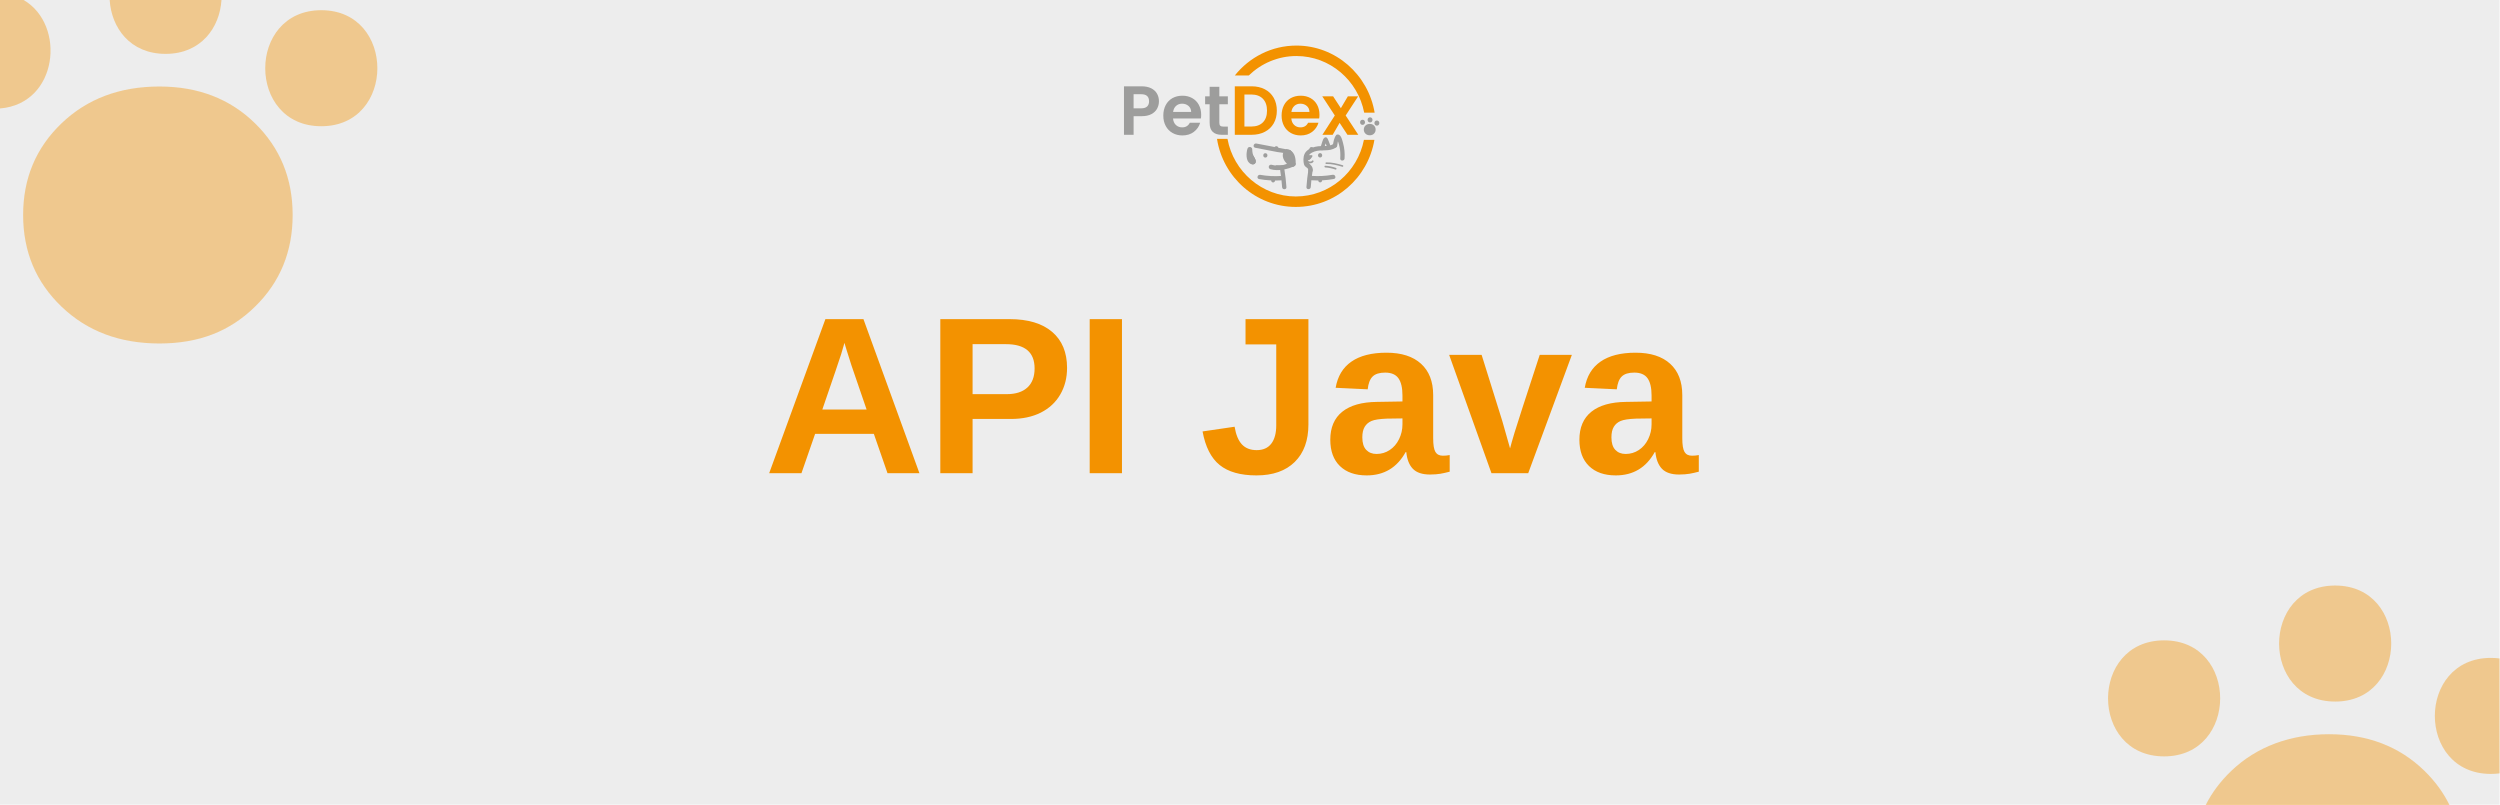
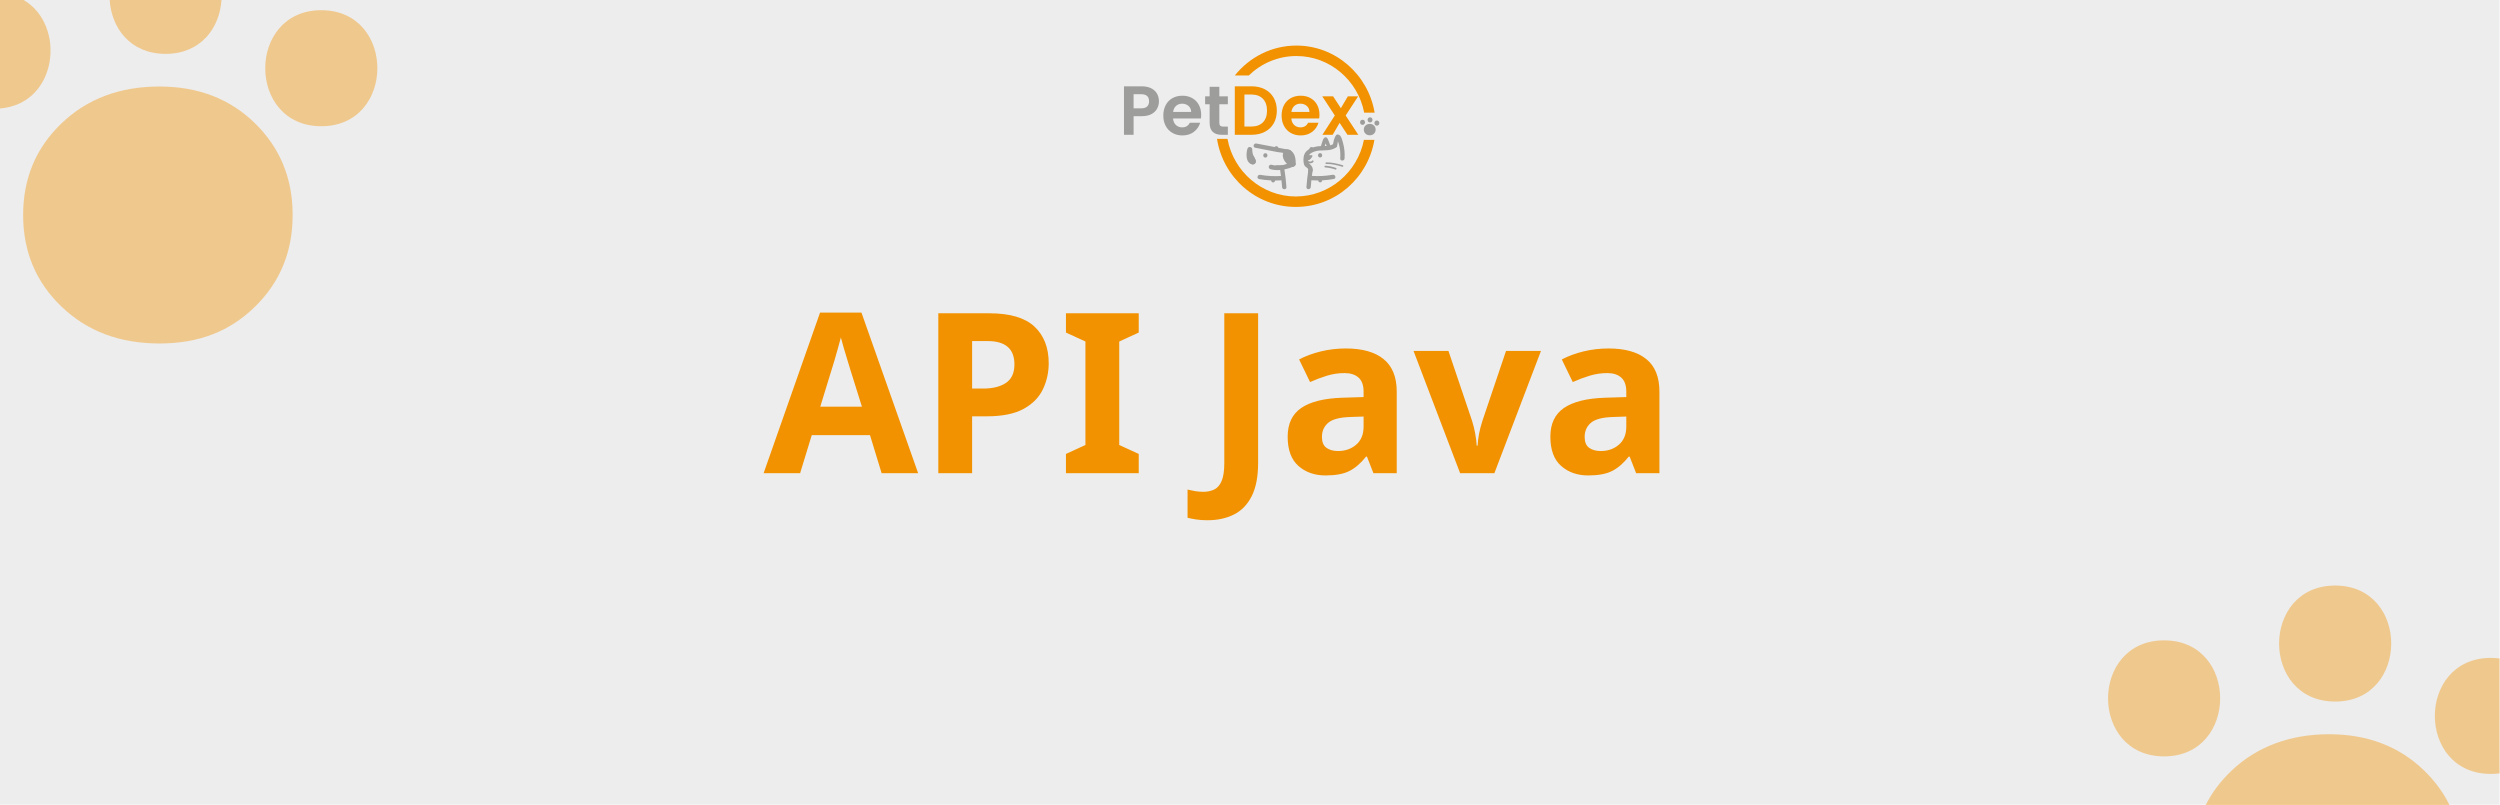
<svg xmlns="http://www.w3.org/2000/svg" id="Camada_1" data-name="Camada 1" viewBox="0 0 1920 618">
  <defs>
    <style>
      .cls-1, .cls-2, .cls-3 {
        fill: #f39200;
      }

      .cls-2 {
-         font-family: Arial, Roboto, Poppins-SemiBold, Poppins;
+         font-family: Poppins-SemiBold;
        font-size: 172px;
        font-weight: 600;
      }

      .cls-4 {
        fill: #9d9d9c;
      }

      .cls-3 {
        opacity: .4;
      }

      .cls-5 {
        fill: #ededed;
      }
    </style>
  </defs>
  <rect class="cls-5" width="1919.67" height="618" />
  <g>
    <path class="cls-1" d="m959.05,57.98c9.53-9.25,22.42-14.95,36.61-14.95,25.74,0,47.24,18.73,52.04,43.48h8.02c-4.9-29.2-29.96-51.51-60.06-51.51-19.09,0-36.15,8.97-47.33,22.98h10.72Z" />
    <path class="cls-1" d="m1047.49,107.41c-4.83,24.75-26.45,43.48-52.32,43.48s-47.91-19.11-52.45-44.22h-8.06c4.62,29.57,29.99,52.25,60.51,52.25s55.45-22.3,60.38-51.51h-8.06Z" />
    <path class="cls-4" d="m888.68,83.41c-.93,1.74-2.39,3.15-4.38,4.22-1.99,1.07-4.49,1.6-7.52,1.6h-6.17v14.3h-7.39v-37.24h13.56c2.85,0,5.28.5,7.28,1.49,2,1,3.51,2.37,4.51,4.11,1,1.74,1.5,3.72,1.5,5.92,0,1.99-.47,3.86-1.4,5.6Zm-7.68-1.63c.98-.94,1.48-2.27,1.48-3.98,0-3.63-2-5.44-6.02-5.44h-5.86v10.83h5.86c2.04,0,3.55-.47,4.54-1.41Z" />
    <path class="cls-4" d="m922.26,90.99h-21.37c.18,2.13.91,3.81,2.22,5.02,1.3,1.21,2.9,1.81,4.8,1.81,2.74,0,4.7-1.19,5.86-3.57h7.97c-.84,2.85-2.46,5.18-4.85,7.02-2.39,1.83-5.33,2.75-8.81,2.75-2.81,0-5.34-.63-7.57-1.89-2.23-1.26-3.98-3.05-5.22-5.36-1.25-2.31-1.87-4.98-1.87-8s.62-5.74,1.85-8.06c1.23-2.31,2.95-4.09,5.17-5.34,2.22-1.24,4.77-1.87,7.65-1.87s5.27.61,7.47,1.81c2.2,1.21,3.9,2.93,5.12,5.15,1.21,2.22,1.82,4.78,1.82,7.66,0,1.07-.07,2.03-.21,2.88Zm-7.44-5.01c-.04-1.92-.72-3.46-2.06-4.62-1.34-1.16-2.97-1.73-4.91-1.73-1.83,0-3.37.56-4.62,1.68s-2.01,2.68-2.29,4.67h13.88Z" />
    <path class="cls-4" d="m936.45,80.1v14.3c0,1,.24,1.72.71,2.16.48.45,1.27.67,2.4.67h3.43v6.3h-4.64c-6.23,0-9.34-3.06-9.34-9.18v-14.25h-3.48v-6.14h3.48v-7.31h7.44v7.31h6.54v6.14h-6.54Z" />
    <path class="cls-1" d="m971.4,68.58c2.94,1.53,5.21,3.71,6.81,6.54,1.6,2.83,2.4,6.11,2.4,9.84s-.8,7-2.4,9.79c-1.6,2.79-3.87,4.95-6.81,6.48-2.94,1.53-6.34,2.29-10.21,2.29h-12.87v-37.24h12.87c3.87,0,7.27.76,10.21,2.29Zm-1.5,25.4c2.11-2.13,3.17-5.14,3.17-9.02s-1.06-6.91-3.17-9.1c-2.11-2.19-5.1-3.28-8.97-3.28h-5.22v24.6h5.22c3.87,0,6.86-1.07,8.97-3.2Z" />
    <path class="cls-1" d="m1013.11,90.99h-21.37c.18,2.13.91,3.81,2.22,5.02,1.3,1.21,2.9,1.81,4.8,1.81,2.74,0,4.7-1.19,5.86-3.57h7.97c-.84,2.85-2.46,5.18-4.85,7.02-2.39,1.83-5.33,2.75-8.81,2.75-2.81,0-5.34-.63-7.57-1.89-2.23-1.26-3.98-3.05-5.22-5.36-1.25-2.31-1.87-4.98-1.87-8s.62-5.74,1.85-8.06c1.23-2.31,2.95-4.09,5.17-5.34,2.22-1.24,4.77-1.87,7.65-1.87s5.27.61,7.47,1.81c2.2,1.21,3.9,2.93,5.12,5.15,1.21,2.22,1.82,4.78,1.82,7.66,0,1.07-.07,2.03-.21,2.88Zm-7.44-5.01c-.04-1.92-.72-3.46-2.06-4.62-1.34-1.16-2.97-1.73-4.91-1.73-1.83,0-3.37.56-4.62,1.68-1.25,1.12-2.01,2.68-2.3,4.67h13.88Z" />
    <path class="cls-1" d="m1034.85,103.53l-6.02-9.18-5.33,9.18h-7.91l9.55-14.83-9.66-14.73h8.34l5.96,9.12,5.38-9.12h7.91l-9.6,14.73,9.71,14.83h-8.34Z" />
    <path class="cls-4" d="m1048.69,102.65c-.86-.84-1.29-1.88-1.29-3.12s.43-2.29,1.29-3.12c.86-.84,1.96-1.25,3.3-1.25s2.37.42,3.22,1.25c.84.84,1.27,1.88,1.27,3.12s-.42,2.29-1.27,3.12c-.84.84-1.92,1.25-3.22,1.25s-2.44-.42-3.3-1.25Z" />
    <g>
      <path class="cls-4" d="m1046.44,95.91c2.51,0,2.52-3.95,0-3.95s-2.52,3.95,0,3.95h0Z" />
      <path class="cls-4" d="m1052.2,94.04c2.51,0,2.52-3.95,0-3.95s-2.52,3.95,0,3.95h0Z" />
      <path class="cls-4" d="m1057.44,96.5c2.51,0,2.52-3.95,0-3.95s-2.52,3.95,0,3.95h0Z" />
    </g>
    <g>
      <g>
        <path class="cls-4" d="m1013.84,120.96c2.14,0,2.14-3.36,0-3.36s-2.14,3.36,0,3.36h0Z" />
        <path class="cls-4" d="m1004.91,130c-.73,4.53-1.26,9.08-1.57,13.66-.15,2.16,3.18,2.15,3.33,0,.29-4.28.77-8.53,1.45-12.77.34-2.12-2.86-3.03-3.21-.89h0Z" />
        <path class="cls-4" d="m1007.23,138.44c5.78.39,11.47.04,17.17-.98,2.1-.38,1.21-3.62-.88-3.24-5.4.96-10.81,1.22-16.28.86-2.14-.14-2.13,3.22,0,3.36h0Z" />
        <path class="cls-4" d="m1032.63,121.71c.25-3.95-.07-7.9-1.14-11.72-.56-1.99-1.29-6.06-3.65-6.68-.54-.14-1.24-.02-1.62.43-1.61,1.96-2.13,4.99-2.48,7.44-.3,2.12,2.9,3.03,3.21.89.23-1.64.53-4.63,1.62-5.96l-1.62.43c-.81-.77-.68-.28.4,1.49l.41,1.13c.45,1.32.81,2.68,1.08,4.05.56,2.83.65,5.63.46,8.5-.14,2.16,3.19,2.15,3.33,0h0Z" />
        <path class="cls-4" d="m1021.69,111.67c-.38-1.08-.78-2.15-1.23-3.2-.37-.87-.69-1.93-1.36-2.62-.43-.45-1.19-.55-1.72-.22-1.06.64-1.46,1.97-1.83,3.1-.53,1.62-1.02,3.25-1.54,4.88-.56,1.77,2.19,2.52,2.74.76.37-1.17.74-2.35,1.11-3.52.16-.52.57-2.5.95-2.73l-1.72-.22c.46.48.77,1.69,1.01,2.27.3.75.58,1.52.85,2.28.6,1.73,3.35.99,2.74-.76h0Z" />
        <path class="cls-4" d="m1024.23,110.44c-3.63,2.5-7.78,1.4-11.87,1.89-3.26.39-7.07,1.59-9.32,4.15-1.89,2.15-2.22,5.18-1.9,7.94.13,1.11.32,2.17,1.01,3.09.94,1.25,2.85,1.41,2.61,3.5-.24,2.15,3.08,2.13,3.33,0,.23-2.07-.28-3.02-1.59-4.42-1.49-1.59-2.38-2.6-2.06-4.87.43-3.02,2.22-4.31,4.92-5.3,5.5-2,11.44.42,16.53-3.08,1.76-1.21.1-4.13-1.68-2.9h0Z" />
        <path class="cls-4" d="m1004.96,122.73c2.14,0,2.14-3.36,0-3.36s-2.14,3.36,0,3.36h0Z" />
        <path class="cls-4" d="m1007.23,116.29c2.14,0,2.14-3.36,0-3.36s-2.14,3.36,0,3.36h0Z" />
        <path class="cls-4" d="m1004.33,123.3c1.53-.57,2.84-1.71,3.57-3.2.2-.4-.04-.9-.51-.9-.99,0-1.98,0-2.97-.01-.31,0-.61.28-.59.6s.26.6.59.6c.99,0,1.98,0,2.97.01l-.51-.9c-.16.33-.35.64-.56.93.05-.07.02-.03-.01.02-.03.03-.05.06-.08.1-.06.07-.12.14-.18.21-.12.13-.25.26-.38.39-.07.06-.13.12-.2.18-.03.03-.06.05-.1.08-.05.05.07-.05-.02.01-.15.11-.29.21-.45.31s-.31.18-.47.26c-.07.04-.15.07-.22.1.13-.06-.02,0-.04.02-.05.02-.09.04-.14.05-.29.11-.52.41-.41.74.09.29.42.54.73.42h0Z" />
        <path class="cls-4" d="m1003.22,123.15c.12,1.45.94,1.92,2.28,2.18,1.25.25,2.54,0,3.24-1.16.45-.74-.7-1.41-1.14-.68-.37.62-1.1.66-1.74.55s-1.25-.17-1.31-.89c-.07-.85-1.4-.86-1.33,0h0Z" />
        <path class="cls-4" d="m1018.55,125.94c4.26-.12,8.31.97,12.36,2.14.76.22,1.08-.98.33-1.19-4.17-1.2-8.32-2.31-12.69-2.18-.79.02-.79,1.26,0,1.24h0Z" />
        <path class="cls-4" d="m1013.89,140.07c1.96,0,1.97-3.09,0-3.09s-1.97,3.09,0,3.09h0Z" />
        <path class="cls-4" d="m1025.99,128.93c-2.65-.93-5.37-1.48-8.17-1.67-.85-.06-.85,1.28,0,1.34,2.68.18,5.28.73,7.82,1.62.81.28,1.15-1.01.35-1.29h0Z" />
      </g>
      <g>
        <path class="cls-4" d="m963.98,113.48c5.73,1.11,11.47,2.22,17.2,3.32,2.18.42,7.14.46,8.49,2.54,1.04,1.6,1.01,5.63,1.34,7.55.25-.63.51-1.27.76-1.9-3.64,1.63-7.26,2.29-11.23,2.19-2.14-.05-2.14,3.31,0,3.36,4.56.11,8.74-.79,12.91-2.65.71-.32.88-1.22.76-1.9-.46-2.68-.44-6.44-1.82-8.83-1.11-1.92-3.09-2.19-5.1-2.6-7.46-1.53-14.96-2.89-22.44-4.34-2.09-.4-2.99,2.84-.88,3.24h0Z" />
        <path class="cls-4" d="m971.79,121.02c2.14,0,2.14-3.36,0-3.36s-2.14,3.36,0,3.36h0Z" />
        <path class="cls-4" d="m991,123.87c-.91-1.03-3.33-3.52-2.36-5.12-.48.28-.96.56-1.44.83-.58-.23-.66-.11-.24.36l.24.45c.28.56.53,1.13.8,1.7.52,1.12,1.04,2.24,1.55,3.36.91,1.96,3.77.25,2.87-1.7s-1.66-3.92-2.71-5.74c-.74-1.27-2.26-2.64-3.68-1.31-1.19,1.12-.95,3.44-.49,4.82.61,1.83,1.86,3.3,3.11,4.71,1.43,1.62,3.78-.77,2.35-2.38h0Z" />
        <path class="cls-4" d="m958.39,114.71c0,2.7.62,5.27,1.81,7.68.95,1.94,3.82.24,2.87-1.7-.93-1.88-1.36-3.89-1.35-5.99s-3.32-2.17-3.33,0h0Z" />
        <path class="cls-4" d="m989.12,118.19c2.72,1.58,2.69,5.05,2.71,7.84.01,2.16,3.34,2.17,3.33,0-.03-4.08-.51-8.51-4.36-10.75-1.86-1.08-3.54,1.82-1.68,2.9h0Z" />
        <path class="cls-4" d="m958.07,114.15c-1.01,3.17-1.35,8.87,1.56,11.16,1,.79,2.76,1.39,3.89.48,1.53-1.24.18-3.3-.39-4.67l-2.61,2.04.11-.11c.23,2.13,3.56,2.15,3.33,0-.1-.94-.32-1.66-1.08-2.27-1.52-1.21-3.36.24-2.61,2.04.03.06.52,1.53.65,1.2l1.16-1.17c-1.85.63-1.01-7.12-.79-7.81.66-2.07-2.55-2.95-3.21-.89h0Z" />
        <path class="cls-4" d="m983.2,130.95c.69,4.24,1.16,8.49,1.45,12.77.14,2.15,3.47,2.16,3.33,0-.31-4.58-.84-9.13-1.57-13.66-.35-2.13-3.55-1.23-3.21.89h0Z" />
        <path class="cls-4" d="m984.12,135.13c-5.47.37-10.88.1-16.28-.86-2.09-.37-2.99,2.87-.88,3.24,5.7,1.02,11.39,1.37,17.17.98,2.12-.14,2.14-3.51,0-3.36h0Z" />
        <path class="cls-4" d="m980.21,115.64c2.14,0,2.14-3.36,0-3.36s-2.14,3.36,0,3.36h0Z" />
        <path class="cls-4" d="m980.44,127.11c-.69,0-1.38-.05-2.06-.14l.46.06c-.76-.11-1.52-.27-2.26-.49-.87-.26-1.93.31-2.14,1.23s.28,1.88,1.21,2.16c1.54.46,3.17.69,4.78.7.44,0,.91-.2,1.23-.51s.53-.8.51-1.24c-.04-.95-.76-1.75-1.74-1.76h0Z" />
        <path class="cls-4" d="m977.75,140.12c1.96,0,1.97-3.09,0-3.09s-1.97,3.09,0,3.09h0Z" />
        <path class="cls-4" d="m959.77,121.45c.57,1.18.93,2.43,1.46,3.62.49,1.09,2.39,1.11,2.87,0,.68-1.58-.16-3.43-1.54-4.33-1.8-1.18-3.47,1.73-1.68,2.9-.09-.06.08.15.09.17.04.08.09.53.1.26l.23-.85-.07.15h2.87c-.2-.44-.34-1.09-.54-1.59-.28-.69-.6-1.36-.92-2.03-.4-.82-1.54-1.04-2.28-.6-.82.49-.99,1.48-.6,2.3h0Z" />
        <path class="cls-4" d="m964.05,122.6c-.24-.71-.52-1.36-1.01-1.93-.41-.47-.94-.83-1.46-1.16-.73-.47-1.87-.18-2.28.6-.44.83-.19,1.79.6,2.3.17.11.33.22.49.33.19.12-.18-.18-.03-.02.08.08.16.15.24.23.19.18.02-.03-.02-.03.03,0,.12.2.13.23.15.27-.04-.16.01.03.03.11.07.21.11.32.28.83,1.16,1.47,2.05,1.17.82-.27,1.46-1.18,1.16-2.07h0Z" />
        <path class="cls-4" d="m959.9,121.78c.29.47.61.93.86,1.42.07.14.13.27.18.4.17.45,0,.38.22.06l.99-.77c.24,0,.47.08.67.26-.6-.67-1.74-.62-2.35,0-.66.67-.61,1.7,0,2.38.57.63,1.4.8,2.21.68,1.02-.16,1.63-.99,1.7-2,.1-1.51-.87-2.9-1.62-4.12-1.13-1.83-4.01-.15-2.87,1.7h0Z" />
        <path class="cls-4" d="m980.7,130.63c1.1.03,2.19,0,3.29-.08.9-.07,1.66-.72,1.66-1.68,0-.86-.76-1.75-1.66-1.68-1.1.09-2.19.11-3.29.08-.9-.03-1.66.79-1.66,1.68,0,.93.76,1.65,1.66,1.68h0Z" />
        <path class="cls-4" d="m980.7,128.82c.79.03,1.59.06,2.38-.02s1.6-.23,2.39-.37c1.52-.28,3.01-.66,4.43-1.3.41-.19.51-.79.3-1.16-.25-.43-.73-.49-1.14-.3-1.27.58-2.66.88-4.03,1.13-.67.12-1.35.27-2.03.32-.76.06-1.53.04-2.29,0-1.08-.04-1.08,1.65,0,1.69h0Z" />
        <path class="cls-4" d="m993.23,126.08c-.19.09-.38.17-.57.26l.21-.09c-.18.08-.36.15-.54.22-.11.03-.21.08-.3.16-.09.06-.17.14-.22.25-.06.1-.1.21-.1.33-.03.12-.02.23.02.35.07.21.2.42.4.52s.45.17.67.09c.44-.17.88-.36,1.31-.56.1-.06.18-.13.24-.23.08-.08.13-.18.16-.3.04-.12.04-.23.02-.35,0-.12-.04-.23-.1-.33-.12-.19-.3-.35-.52-.4l-.23-.03c-.16,0-.3.04-.44.12h0Z" />
        <path class="cls-4" d="m993.01,127.11c1.12,0,1.12-1.76,0-1.76s-1.12,1.76,0,1.76h0Z" />
        <path class="cls-4" d="m992.78,126.92c1.14,0,1.14-1.79,0-1.79s-1.14,1.79,0,1.79h0Z" />
        <path class="cls-4" d="m990.98,115.37c-.94-.5-1.97-.77-3.04-.81-.45-.02-.89.42-.87.88.02.49.38.86.87.88.2,0,.4.02.61.05l-.23-.03c.53.07,1.04.21,1.53.42l-.21-.09c.16.07.31.14.47.22.4.21.96.12,1.19-.32.21-.4.12-.98-.31-1.2h0Z" />
        <path class="cls-4" d="m993.86,126.64c1.14,0,1.14-1.79,0-1.79s-1.14,1.79,0,1.79h0Z" />
        <path class="cls-4" d="m993.09,127.63c.15.05.27.04.41.02.16-.02.22-.04.39-.12.06-.03.11-.07.17-.11.11-.08.22-.16.32-.25s.18-.2.25-.31.13-.25.17-.37.06-.28.07-.41.01-.27,0-.41c-.01-.23-.09-.45-.25-.62-.08-.09-.17-.15-.28-.18-.1-.05-.22-.08-.33-.08-.22.01-.46.08-.61.26s-.26.39-.25.62c0,.14,0,.27,0,.41l.03-.23c-.01.07-.03.14-.05.21l.09-.21c-.02.05-.05.1-.08.14l.14-.18c-.05.07-.11.12-.18.17l.18-.14c-.08.06-.16.13-.25.17l.21-.09s-.03.01-.05.01l.23-.03s-.02,0-.03,0l.23.03s-.02,0-.03,0c-.12-.04-.23-.04-.35-.02-.12,0-.22.04-.32.1-.1.06-.18.13-.24.23-.08.08-.13.18-.16.3-.05.22-.04.48.09.68l.14.18c.11.11.24.18.38.23h0Z" />
      </g>
    </g>
  </g>
  <path class="cls-3" d="m122.47,66.44c-30.5,0-55.56,9.43-75.22,28.27-19.67,18.87-29.49,42.33-29.49,70.41s9.82,51.56,29.49,70.39c19.65,18.87,44.72,28.29,75.22,28.29s54.15-9.42,73.41-28.29c19.25-18.83,28.88-42.3,28.88-70.39s-9.63-51.54-28.88-70.41c-19.25-18.83-43.73-28.27-73.41-28.27Z" />
  <path class="cls-3" d="m0,83.3C44.75,79.71,50.85,19,18.14,0H0v83.3Z" />
  <path class="cls-3" d="m127.16,41.38c27.31,0,41.62-20.21,42.94-41.38h-85.87c1.29,21.17,15.59,41.38,42.94,41.38Z" />
  <path class="cls-3" d="m246.74,7.83c-57.35,0-57.44,89.12,0,89.12s57.44-89.12,0-89.12Z" />
  <path class="cls-3" d="m1834.77,618.26h46.45c-4.68-9.51-11.03-18.22-19.09-26.11-19.25-18.83-43.73-28.27-73.41-28.27s-55.56,9.43-75.22,28.27c-8.23,7.9-14.73,16.6-19.52,26.11h140.77Z" />
  <path class="cls-3" d="m1662.05,580.91c57.35,0,57.44-89.12,0-89.12s-57.44,89.12,0,89.12Z" />
  <path class="cls-3" d="m1793.42,538.81c57.35,0,57.44-89.12,0-89.12s-57.44,89.12,0,89.12Z" />
  <path class="cls-3" d="m1919.67,505.7c-2.13-.28-4.35-.44-6.67-.44-57.35,0-57.44,89.12,0,89.12,2.32,0,4.54-.16,6.67-.44v-88.24Z" />
  <text class="cls-2" transform="translate(586.45 363.42)">
    <tspan x="0" y="0">API Java</tspan>
  </text>
</svg>
